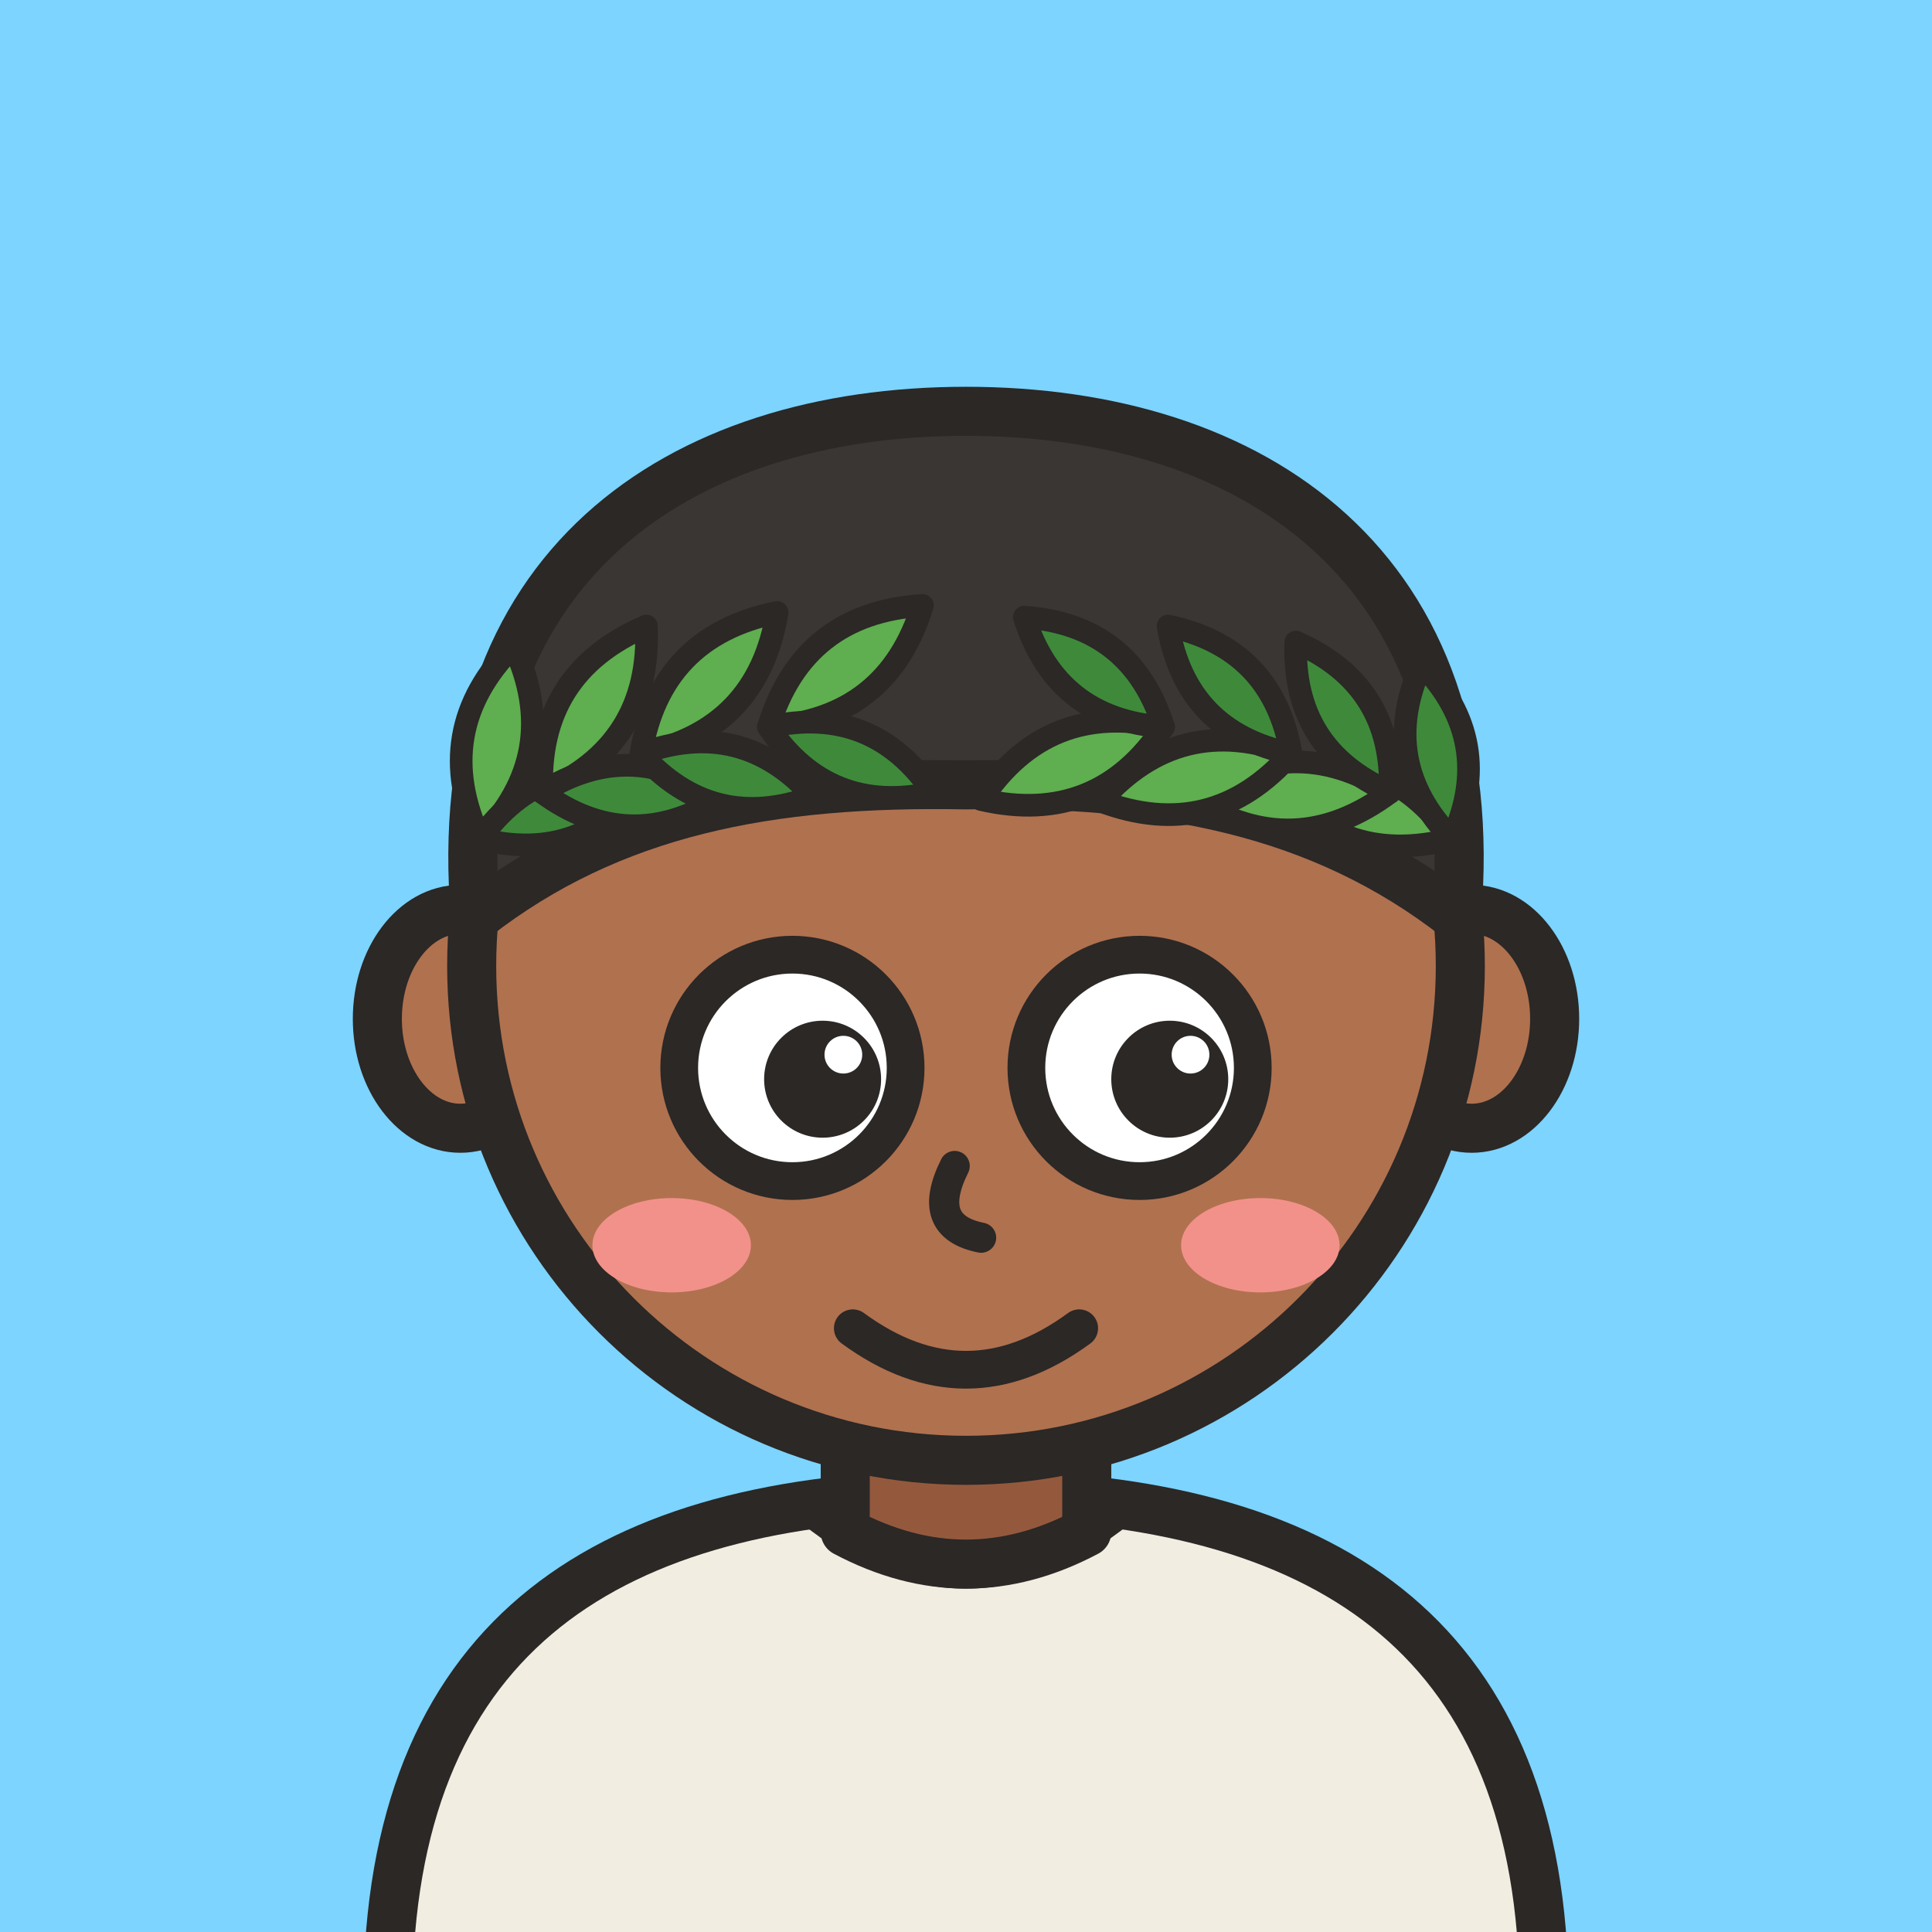
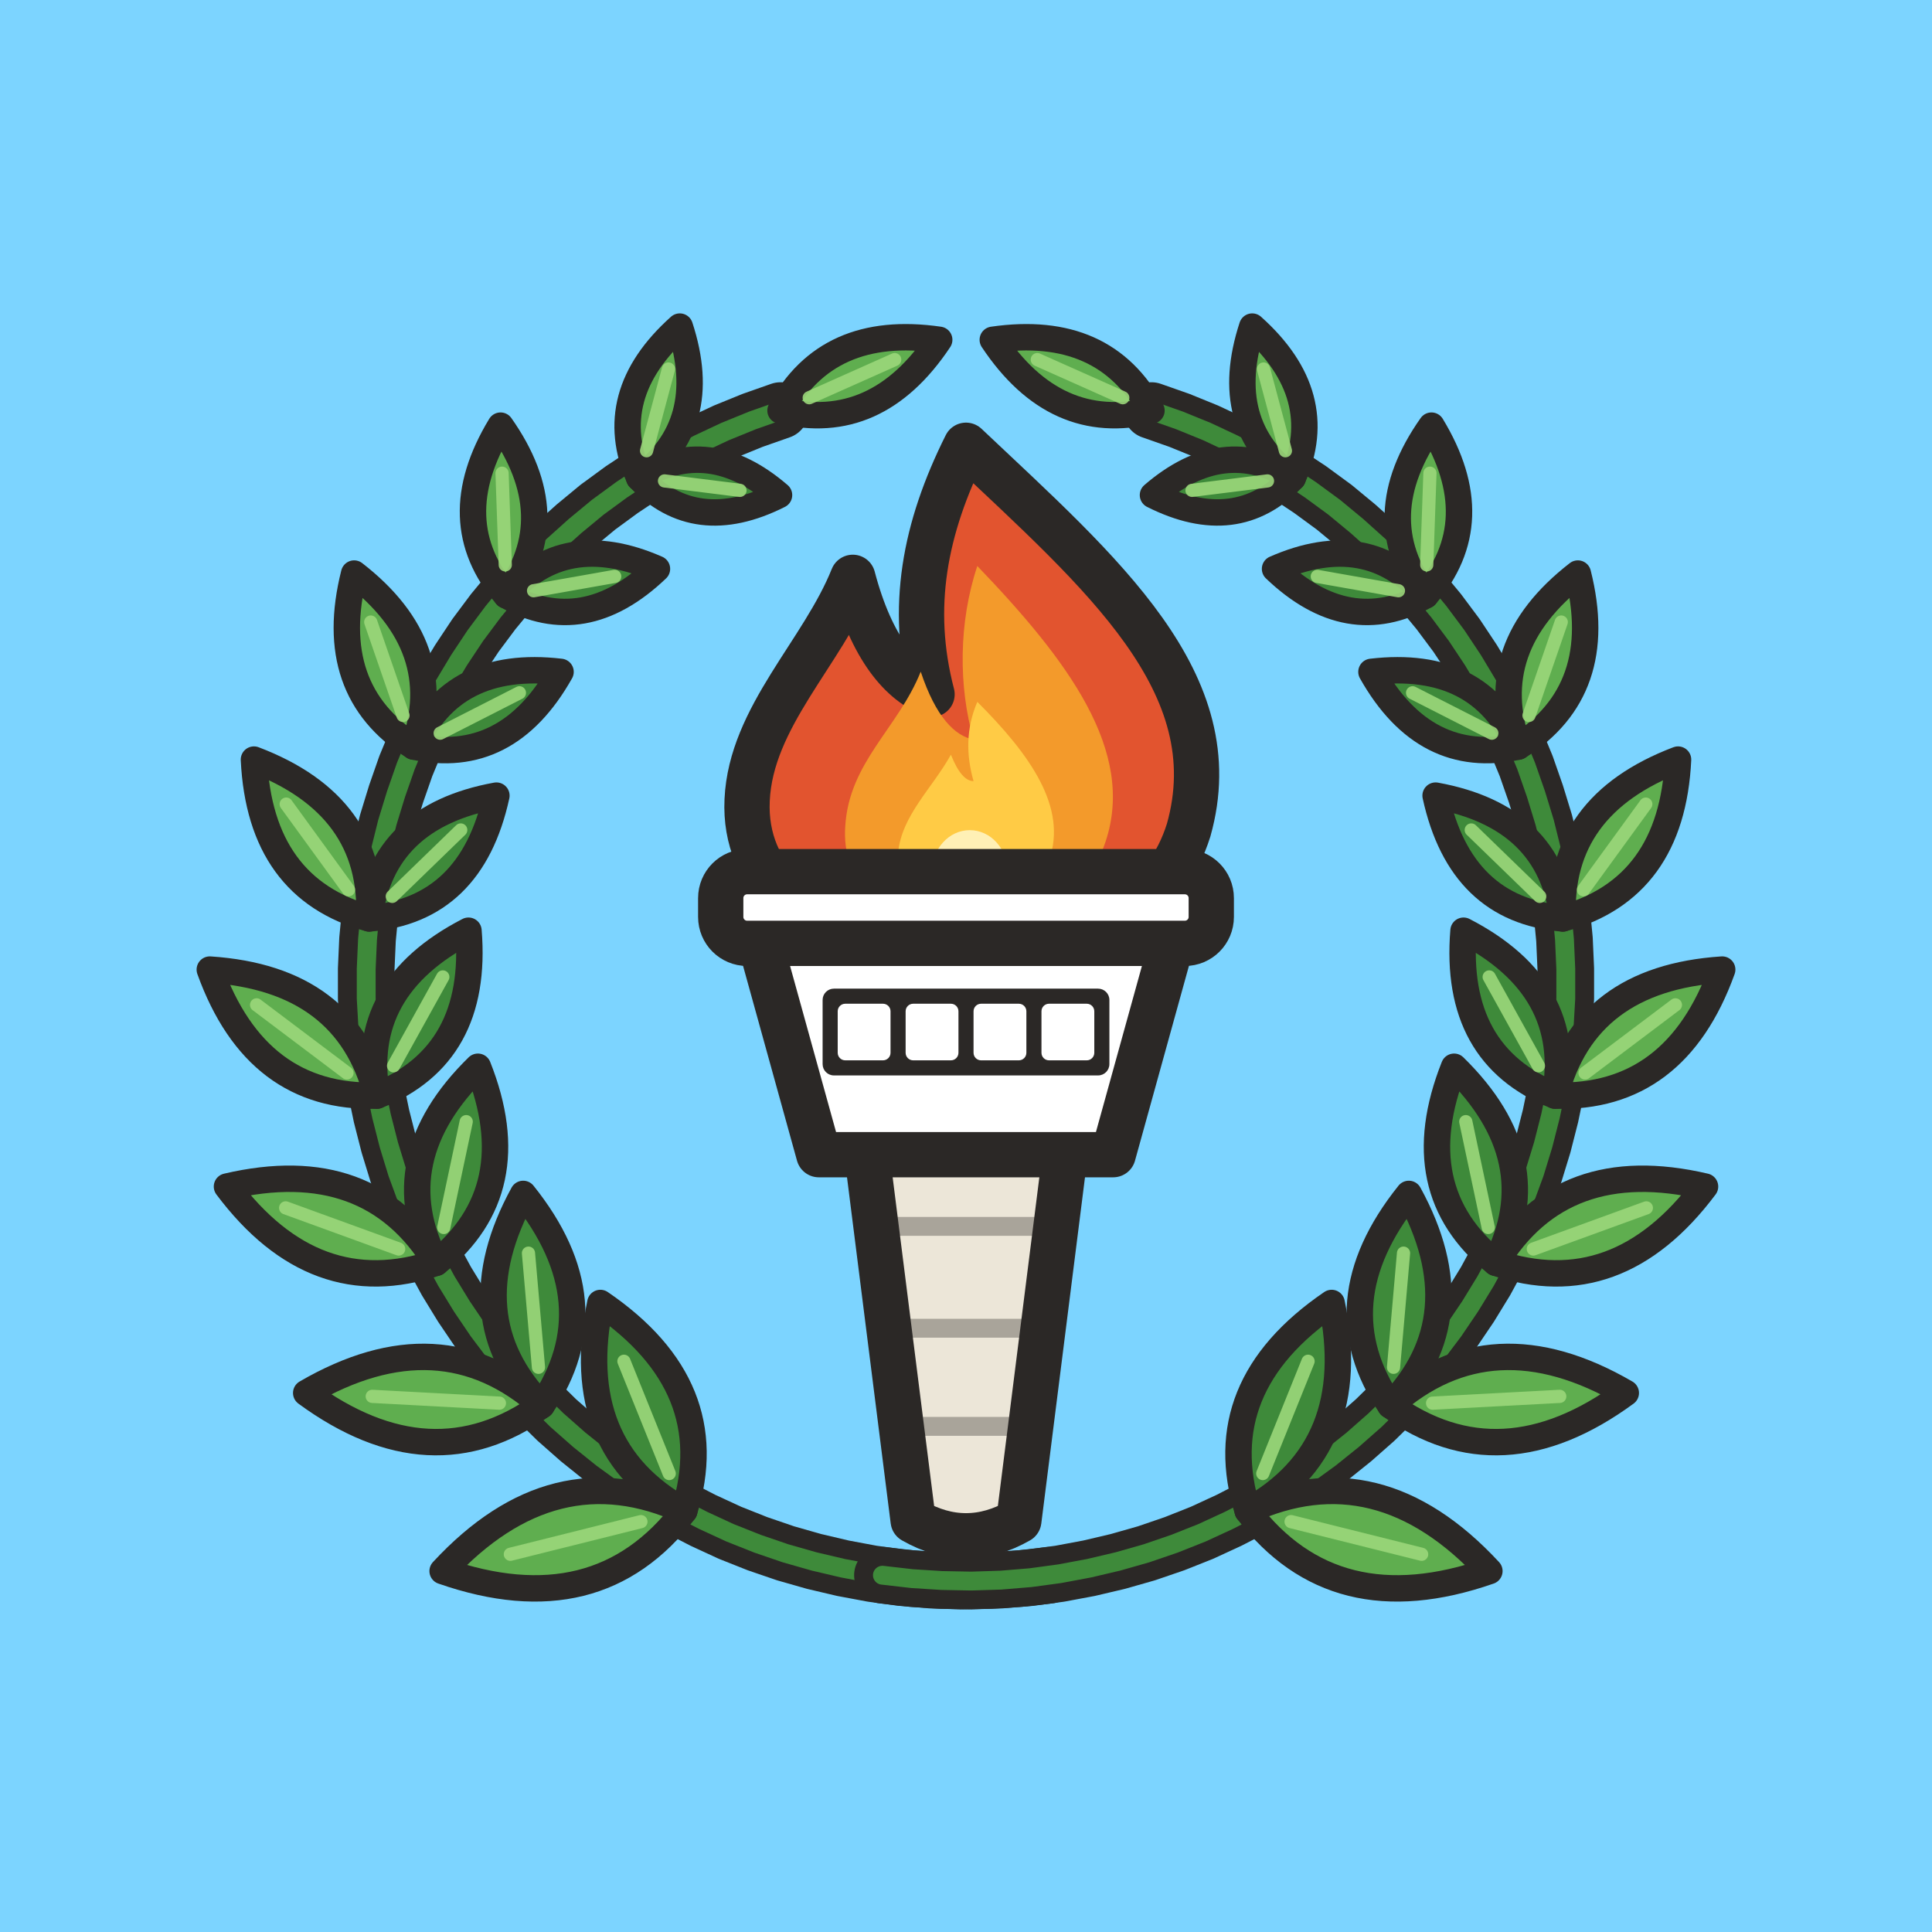
<svg xmlns="http://www.w3.org/2000/svg" viewBox="0 0 1024 1024" width="1024" height="1024">
  <rect width="1024" height="1024" fill="#7CD4FF" />
-   <path d="M206 1040 C214 860 330 792 512 792 C694 792 810 860 818 1040 Z" fill="#F2EDE1" stroke="#2B2826" stroke-width="26" stroke-linejoin="round" />
-   <path d="M430 800 Q512 866 594 800" fill="none" stroke="#2B2826" stroke-width="18" stroke-linecap="round" />
-   <path d="M448 720 V812 Q512 846 576 812 V720 Z" fill="#94593D" stroke="#2B2826" stroke-width="26" stroke-linejoin="round" />
-   <ellipse cx="244" cy="540" rx="44" ry="58" fill="#B0714F" stroke="#2B2826" stroke-width="26" />
-   <ellipse cx="780" cy="540" rx="44" ry="58" fill="#B0714F" stroke="#2B2826" stroke-width="26" />
-   <circle cx="512" cy="512" r="262" fill="#B0714F" stroke="#2B2826" stroke-width="26" />
-   <path d="M252 486 C236 300 360 218 512 218 C664 218 788 300 772 486 C700 430 616 414 512 416 C408 414 324 430 252 486 Z" fill="#3A3634" stroke="#2B2826" stroke-width="26" stroke-linejoin="round" />
-   <path d="M254.4 444.6 Q298.8 399.6 272.2 342.2 Q227.8 387.2 254.4 444.6Z" fill="#5FAE4F" stroke="#2B2826" stroke-width="12" stroke-linejoin="round" />
-   <path d="M254.4 444.6 Q309.5 458.5 342.6 412.3 Q287.5 398.4 254.4 444.6Z" fill="#3E8A3A" stroke="#2B2826" stroke-width="12" stroke-linejoin="round" />
-   <path d="M287.2 419.9 Q345.4 395.0 342.6 331.8 Q284.4 356.7 287.2 419.9Z" fill="#5FAE4F" stroke="#2B2826" stroke-width="12" stroke-linejoin="round" />
-   <path d="M287.2 419.9 Q333.0 453.6 381.2 423.4 Q335.4 389.7 287.2 419.9Z" fill="#3E8A3A" stroke="#2B2826" stroke-width="12" stroke-linejoin="round" />
-   <path d="M339.7 399.5 Q401.7 387.1 411.9 324.6 Q349.9 337.1 339.7 399.5Z" fill="#5FAE4F" stroke="#2B2826" stroke-width="12" stroke-linejoin="round" />
-   <path d="M339.7 399.5 Q377.6 441.9 431.0 422.2 Q393.1 379.8 339.7 399.5Z" fill="#3E8A3A" stroke="#2B2826" stroke-width="12" stroke-linejoin="round" />
-   <path d="M407.3 385.3 Q470.4 381.3 488.9 320.9 Q425.8 324.8 407.3 385.3Z" fill="#5FAE4F" stroke="#2B2826" stroke-width="12" stroke-linejoin="round" />
-   <path d="M407.3 385.3 Q439.1 432.4 494.6 420.1 Q462.8 373.0 407.3 385.3Z" fill="#3E8A3A" stroke="#2B2826" stroke-width="12" stroke-linejoin="round" />
-   <path d="M769.6 444.6 Q733.2 392.9 672.0 408.9 Q708.4 460.5 769.6 444.6Z" fill="#5FAE4F" stroke="#2B2826" stroke-width="12" stroke-linejoin="round" />
-   <path d="M769.6 444.6 Q793.1 392.9 753.5 352.0 Q730.0 403.8 769.6 444.6Z" fill="#3E8A3A" stroke="#2B2826" stroke-width="12" stroke-linejoin="round" />
-   <path d="M736.8 419.9 Q683.5 385.9 632.8 423.8 Q686.1 457.8 736.8 419.9Z" fill="#5FAE4F" stroke="#2B2826" stroke-width="12" stroke-linejoin="round" />
-   <path d="M736.8 419.9 Q738.9 363.1 686.8 340.3 Q684.7 397.1 736.8 419.9Z" fill="#3E8A3A" stroke="#2B2826" stroke-width="12" stroke-linejoin="round" />
-   <path d="M684.3 399.5 Q625.1 377.1 583.3 424.6 Q642.5 447.0 684.3 399.5Z" fill="#5FAE4F" stroke="#2B2826" stroke-width="12" stroke-linejoin="round" />
-   <path d="M684.3 399.5 Q674.7 343.5 619.1 331.8 Q628.6 387.9 684.3 399.5Z" fill="#3E8A3A" stroke="#2B2826" stroke-width="12" stroke-linejoin="round" />
-   <path d="M616.7 385.3 Q555.1 371.1 520.1 423.8 Q581.7 438.0 616.7 385.3Z" fill="#5FAE4F" stroke="#2B2826" stroke-width="12" stroke-linejoin="round" />
-   <path d="M616.7 385.3 Q599.7 331.1 542.9 327.1 Q560.0 381.3 616.7 385.3Z" fill="#3E8A3A" stroke="#2B2826" stroke-width="12" stroke-linejoin="round" />
-   <circle cx="420" cy="566" r="60" fill="#FFFFFF" stroke="#2B2826" stroke-width="20" />
-   <circle cx="436" cy="572" r="31" fill="#2B2826" />
-   <circle cx="447" cy="559" r="10" fill="#FFFFFF" />
-   <circle cx="604" cy="566" r="60" fill="#FFFFFF" stroke="#2B2826" stroke-width="20" />
-   <circle cx="620" cy="572" r="31" fill="#2B2826" />
-   <circle cx="631" cy="559" r="10" fill="#FFFFFF" />
-   <ellipse cx="356" cy="660" rx="42" ry="25" fill="#F2918A" />
-   <ellipse cx="668" cy="660" rx="42" ry="25" fill="#F2918A" />
-   <path d="M506 618 Q490 650 520 656" fill="none" stroke="#2B2826" stroke-width="16" stroke-linecap="round" />
-   <path d="M452 704 Q512 748 572 704" fill="none" stroke="#2B2826" stroke-width="20" stroke-linecap="round" />
+   <polyline points="556.3,834.9 540.6,836.7 524.9,837.7 509.2,838.0 493.5,837.5 477.8,836.2 462.3,834.1 446.8,831.2 431.5,827.6 416.4,823.3 401.5,818.2 386.9,812.4 372.6,805.8 358.6,798.6 345.1,790.7 331.9,782.1 319.1,772.8 306.9,763.0 295.1,752.6 283.9,741.6 273.2,730.0 263.1,718.0 253.6,705.4 244.8,692.4 236.6,679.0 229.1,665.2 222.2,651.0 216.1,636.5 210.7,621.8 206.1,606.8 202.2,591.5 199.0,576.1 196.6,560.6 195.0,544.9 194.1,529.2 194.1,513.5 194.8,497.8 196.3,482.2 198.5,466.6 201.5,451.2 205.3,435.9 209.9,420.9 215.1,406.0 221.1,391.5 227.8,377.3 235.2,363.4 243.3,349.9 252.0,336.8 261.4,324.2 271.4,312.1 282.0,300.4 293.1,289.3 304.8,278.8 316.9,268.8 329.6,259.5 342.7,250.8 356.2,242.8 370.1,235.4 384.4,228.7 398.9,222.8 413.7,217.6" fill="none" stroke="#2B2826" stroke-width="30" stroke-linecap="round" stroke-linejoin="round" />
+   <polyline points="556.3,834.9 540.6,836.7 524.9,837.7 509.2,838.0 493.5,837.5 477.8,836.2 462.3,834.1 446.8,831.2 431.5,827.6 416.4,823.3 401.5,818.2 386.9,812.4 372.6,805.8 358.6,798.6 345.1,790.7 331.9,782.1 319.1,772.8 306.9,763.0 295.1,752.6 283.9,741.6 273.2,730.0 263.1,718.0 253.6,705.4 244.8,692.4 236.6,679.0 229.1,665.2 222.2,651.0 216.1,636.5 210.7,621.8 206.1,606.8 202.2,591.5 199.0,576.1 196.6,560.6 195.0,544.9 194.1,529.2 194.1,513.5 194.8,497.8 196.3,482.2 198.5,466.6 201.5,451.2 205.3,435.9 209.9,420.9 215.1,406.0 221.1,391.5 227.8,377.3 235.2,363.4 243.3,349.9 252.0,336.8 261.4,324.2 271.4,312.1 282.0,300.4 293.1,289.3 304.8,278.8 316.9,268.8 329.6,259.5 342.7,250.8 356.2,242.8 370.1,235.4 384.4,228.7 398.9,222.8 413.7,217.6" fill="none" stroke="#3E8A3A" stroke-width="10" stroke-linecap="round" stroke-linejoin="round" />
+   <path d="M362.7 800.8 Q293.6 769.0 234.6 832.7 Q316.6 861.3 362.7 800.8Z" fill="#5FAE4F" stroke="#2B2826" stroke-width="14" stroke-linejoin="round" />
+   <path d="M339.7 806.5 L270.5 823.8" stroke="#9BD77A" stroke-width="7" stroke-linecap="round" opacity=".9" />
+   <path d="M362.7 800.8 Q383.1 734.9 318.2 690.6 Q302.3 767.5 362.7 800.8Z" fill="#3E8A3A" stroke="#2B2826" stroke-width="14" stroke-linejoin="round" />
+   <path d="M354.7 781.0 L330.7 721.5" stroke="#9BD77A" stroke-width="7" stroke-linecap="round" opacity=".9" />
+   <path d="M287.1 744.9 Q233.3 697.0 162.3 738.3 Q228.6 786.9 287.1 744.9Z" fill="#5FAE4F" stroke="#2B2826" stroke-width="14" stroke-linejoin="round" />
+   <path d="M264.7 743.7 L197.3 740.1" stroke="#9BD77A" stroke-width="7" stroke-linecap="round" opacity=".9" />
+   <path d="M287.1 744.9 Q323.8 690.8 277.3 632.8 Q241.6 698.0 287.1 744.9Z" fill="#3E8A3A" stroke="#2B2826" stroke-width="14" stroke-linejoin="round" />
+   <path d="M285.4 724.7 L280.1 664.2" stroke="#9BD77A" stroke-width="7" stroke-linecap="round" opacity=".9" />
+   <path d="M231.2 669.3 Q195.9 611.2 120.3 628.9 Q166.8 691.0 231.2 669.3Z" fill="#5FAE4F" stroke="#2B2826" stroke-width="14" stroke-linejoin="round" />
+   <path d="M211.3 662.0 L151.4 640.2" stroke="#9BD77A" stroke-width="7" stroke-linecap="round" opacity=".9" />
+   <path d="M231.2 669.3 Q279.2 630.6 253.3 565.4 Q203.1 614.5 231.2 669.3Z" fill="#3E8A3A" stroke="#2B2826" stroke-width="14" stroke-linejoin="round" />
+   <path d="M235.2 650.6 L247.1 594.5" stroke="#9BD77A" stroke-width="7" stroke-linecap="round" opacity=".9" />
+   <path d="M199.8 580.7 Q184.0 518.7 111.2 513.9 Q135.9 582.5 199.8 580.7Z" fill="#5FAE4F" stroke="#2B2826" stroke-width="14" stroke-linejoin="round" />
+   <path d="M183.9 568.7 L136.0 532.6" stroke="#9BD77A" stroke-width="7" stroke-linecap="round" opacity=".9" />
+   <path d="M199.8 580.7 Q253.7 559.1 248.3 493.3 Q189.6 523.6 199.8 580.7Z" fill="#3E8A3A" stroke="#2B2826" stroke-width="14" stroke-linejoin="round" />
+   <path d="M208.6 564.9 L234.7 517.8" stroke="#9BD77A" stroke-width="7" stroke-linecap="round" opacity=".9" />
+   <path d="M195.7 486.8 Q198.5 426.9 134.6 402.6 Q137.9 470.9 195.7 486.8Z" fill="#5FAE4F" stroke="#2B2826" stroke-width="14" stroke-linejoin="round" />
+   <path d="M184.7 471.6 L151.7 426.2" stroke="#9BD77A" stroke-width="7" stroke-linecap="round" opacity=".9" />
+   <path d="M195.7 486.8 Q249.9 482.2 263.1 421.7 Q202.2 432.8 195.7 486.8Z" fill="#3E8A3A" stroke="#2B2826" stroke-width="14" stroke-linejoin="round" />
+   <path d="M207.9 475.1 L244.2 439.9" stroke="#9BD77A" stroke-width="7" stroke-linecap="round" opacity=".9" />
+   <path d="M219.3 395.7 Q238.1 343.1 187.7 304.0 Q172.1 365.8 219.3 395.7Z" fill="#5FAE4F" stroke="#2B2826" stroke-width="14" stroke-linejoin="round" />
+   <path d="M213.6 379.2 L196.5 329.7" stroke="#9BD77A" stroke-width="7" stroke-linecap="round" opacity=".9" />
+   <path d="M219.3 395.7 Q268.8 406.4 297.1 356.1 Q239.8 349.4 219.3 395.7Z" fill="#3E8A3A" stroke="#2B2826" stroke-width="14" stroke-linejoin="round" />
+   <path d="M233.3 388.6 L275.3 367.2" stroke="#9BD77A" stroke-width="7" stroke-linecap="round" opacity=".9" />
+   <path d="M268.4 315.6 Q299.4 274.0 265.3 225.6 Q234.6 276.2 268.4 315.6Z" fill="#5FAE4F" stroke="#2B2826" stroke-width="14" stroke-linejoin="round" />
+   <path d="M267.8 299.4 L266.1 250.8" stroke="#9BD77A" stroke-width="7" stroke-linecap="round" opacity=".9" />
+   <path d="M268.4 315.6 Q309.5 338.5 348.2 301.5 Q299.1 280.0 268.4 315.6Z" fill="#3E8A3A" stroke="#2B2826" stroke-width="14" stroke-linejoin="round" />
+   <path d="M282.8 313.1 L325.8 305.5" stroke="#9BD77A" stroke-width="7" stroke-linecap="round" opacity=".9" />
+   <path d="M338.8 253.3 Q377.3 225.0 360.3 173.1 Q319.6 209.5 338.8 253.3Z" fill="#5FAE4F" stroke="#2B2826" stroke-width="14" stroke-linejoin="round" />
+   <path d="M342.7 238.9 L354.3 195.6" stroke="#9BD77A" stroke-width="7" stroke-linecap="round" opacity=".9" />
+   <path d="M338.8 253.3 Q368.8 284.6 412.9 262.4 Q375.5 230.2 338.8 253.3Z" fill="#3E8A3A" stroke="#2B2826" stroke-width="14" stroke-linejoin="round" />
+   <path d="M352.2 254.9 L392.2 259.9" stroke="#9BD77A" stroke-width="7" stroke-linecap="round" opacity=".9" />
+   <path d="M413.7 217.6 Q464.6 230.0 497.8 180.1 Q438.5 171.5 413.7 217.6Z" fill="#5FAE4F" stroke="#2B2826" stroke-width="14" stroke-linejoin="round" />
+   <path d="M428.9 210.8 L474.2 190.6" stroke="#9BD77A" stroke-width="7" stroke-linecap="round" opacity=".9" />
+   <g transform="matrix(-1 0 0 1 1024 0)">
+     <polyline points="556.3,834.9 540.6,836.7 524.9,837.7 509.2,838.0 493.5,837.5 477.8,836.2 462.3,834.1 446.8,831.2 431.5,827.6 416.4,823.3 401.5,818.2 386.9,812.4 372.6,805.8 358.6,798.6 345.1,790.7 331.9,782.1 319.1,772.8 306.9,763.0 295.1,752.6 283.9,741.6 273.2,730.0 263.1,718.0 253.6,705.4 244.8,692.4 236.6,679.0 229.1,665.2 222.2,651.0 216.1,636.5 210.7,621.8 206.1,606.8 202.2,591.5 199.0,576.1 196.6,560.6 195.0,544.9 194.1,529.2 194.1,513.5 194.8,497.8 196.3,482.2 198.5,466.6 201.5,451.2 205.3,435.9 209.9,420.9 215.1,406.0 221.1,391.5 227.8,377.3 235.2,363.4 243.3,349.9 252.0,336.8 261.4,324.2 271.4,312.1 282.0,300.4 293.1,289.3 304.8,278.8 316.9,268.8 329.6,259.5 342.7,250.8 356.2,242.8 370.1,235.4 384.4,228.7 398.9,222.8 413.7,217.6" fill="none" stroke="#2B2826" stroke-width="30" stroke-linecap="round" stroke-linejoin="round" />
+     <polyline points="556.3,834.9 540.6,836.7 524.9,837.7 509.2,838.0 493.5,837.5 477.8,836.2 462.3,834.1 446.8,831.2 431.5,827.6 416.4,823.3 401.5,818.2 386.9,812.4 372.6,805.8 358.6,798.6 345.1,790.7 331.9,782.1 319.1,772.8 306.9,763.0 295.1,752.6 283.9,741.6 273.2,730.0 263.1,718.0 253.6,705.4 244.8,692.4 236.6,679.0 229.1,665.2 222.2,651.0 216.1,636.5 210.7,621.8 206.1,606.8 202.2,591.5 199.0,576.1 196.6,560.6 195.0,544.9 194.1,529.2 194.1,513.5 194.8,497.8 196.3,482.2 198.5,466.6 201.5,451.2 205.3,435.9 209.9,420.9 215.1,406.0 221.1,391.5 227.8,377.3 235.2,363.4 243.3,349.9 252.0,336.8 261.4,324.2 271.4,312.1 282.0,300.4 293.1,289.3 304.8,278.8 316.9,268.8 329.6,259.5 342.7,250.8 356.2,242.8 370.1,235.4 384.4,228.7 398.9,222.8 413.7,217.6" fill="none" stroke="#3E8A3A" stroke-width="10" stroke-linecap="round" stroke-linejoin="round" />
+     <path d="M362.7 800.8 Q293.6 769.0 234.6 832.7 Q316.6 861.3 362.7 800.8Z" fill="#5FAE4F" stroke="#2B2826" stroke-width="14" stroke-linejoin="round" />
+     <path d="M339.7 806.5 L270.5 823.8" stroke="#9BD77A" stroke-width="7" stroke-linecap="round" opacity=".9" />
+     <path d="M362.7 800.8 Q383.1 734.9 318.2 690.6 Q302.3 767.5 362.7 800.8Z" fill="#3E8A3A" stroke="#2B2826" stroke-width="14" stroke-linejoin="round" />
+     <path d="M354.7 781.0 L330.7 721.5" stroke="#9BD77A" stroke-width="7" stroke-linecap="round" opacity=".9" />
+     <path d="M287.1 744.9 Q233.3 697.0 162.3 738.3 Q228.6 786.9 287.1 744.9Z" fill="#5FAE4F" stroke="#2B2826" stroke-width="14" stroke-linejoin="round" />
+     <path d="M264.7 743.7 L197.3 740.1" stroke="#9BD77A" stroke-width="7" stroke-linecap="round" opacity=".9" />
+     <path d="M287.1 744.9 Q323.8 690.8 277.3 632.8 Q241.6 698.0 287.1 744.9Z" fill="#3E8A3A" stroke="#2B2826" stroke-width="14" stroke-linejoin="round" />
+     <path d="M285.4 724.7 L280.1 664.2" stroke="#9BD77A" stroke-width="7" stroke-linecap="round" opacity=".9" />
+     <path d="M231.2 669.3 Q195.9 611.2 120.3 628.9 Q166.8 691.0 231.2 669.3Z" fill="#5FAE4F" stroke="#2B2826" stroke-width="14" stroke-linejoin="round" />
+     <path d="M211.3 662.0 L151.4 640.2" stroke="#9BD77A" stroke-width="7" stroke-linecap="round" opacity=".9" />
+     <path d="M231.2 669.3 Q279.2 630.6 253.3 565.4 Q203.1 614.5 231.2 669.3Z" fill="#3E8A3A" stroke="#2B2826" stroke-width="14" stroke-linejoin="round" />
+     <path d="M235.2 650.6 L247.1 594.5" stroke="#9BD77A" stroke-width="7" stroke-linecap="round" opacity=".9" />
+     <path d="M199.8 580.7 Q184.0 518.7 111.2 513.9 Q135.9 582.5 199.8 580.7Z" fill="#5FAE4F" stroke="#2B2826" stroke-width="14" stroke-linejoin="round" />
+     <path d="M183.9 568.7 L136.0 532.6" stroke="#9BD77A" stroke-width="7" stroke-linecap="round" opacity=".9" />
+     <path d="M199.8 580.7 Q253.7 559.1 248.3 493.3 Q189.6 523.6 199.8 580.7Z" fill="#3E8A3A" stroke="#2B2826" stroke-width="14" stroke-linejoin="round" />
+     <path d="M208.6 564.9 L234.7 517.8" stroke="#9BD77A" stroke-width="7" stroke-linecap="round" opacity=".9" />
+     <path d="M195.7 486.8 Q198.5 426.9 134.6 402.6 Q137.9 470.9 195.7 486.8Z" fill="#5FAE4F" stroke="#2B2826" stroke-width="14" stroke-linejoin="round" />
+     <path d="M184.7 471.6 L151.7 426.2" stroke="#9BD77A" stroke-width="7" stroke-linecap="round" opacity=".9" />
+     <path d="M195.7 486.8 Q249.9 482.2 263.1 421.7 Q202.2 432.8 195.7 486.8Z" fill="#3E8A3A" stroke="#2B2826" stroke-width="14" stroke-linejoin="round" />
+     <path d="M207.9 475.1 L244.2 439.9" stroke="#9BD77A" stroke-width="7" stroke-linecap="round" opacity=".9" />
+     <path d="M219.3 395.7 Q238.1 343.1 187.7 304.0 Q172.1 365.8 219.3 395.7Z" fill="#5FAE4F" stroke="#2B2826" stroke-width="14" stroke-linejoin="round" />
+     <path d="M213.6 379.2 L196.5 329.7" stroke="#9BD77A" stroke-width="7" stroke-linecap="round" opacity=".9" />
+     <path d="M219.3 395.7 Q268.8 406.4 297.1 356.1 Q239.8 349.4 219.3 395.7Z" fill="#3E8A3A" stroke="#2B2826" stroke-width="14" stroke-linejoin="round" />
+     <path d="M233.3 388.6 L275.3 367.2" stroke="#9BD77A" stroke-width="7" stroke-linecap="round" opacity=".9" />
+     <path d="M268.4 315.6 Q299.4 274.0 265.3 225.6 Q234.6 276.2 268.4 315.6Z" fill="#5FAE4F" stroke="#2B2826" stroke-width="14" stroke-linejoin="round" />
+     <path d="M267.8 299.4 L266.1 250.8" stroke="#9BD77A" stroke-width="7" stroke-linecap="round" opacity=".9" />
+     <path d="M268.4 315.6 Q309.5 338.5 348.2 301.5 Q299.1 280.0 268.4 315.6Z" fill="#3E8A3A" stroke="#2B2826" stroke-width="14" stroke-linejoin="round" />
+     <path d="M282.8 313.1 L325.8 305.5" stroke="#9BD77A" stroke-width="7" stroke-linecap="round" opacity=".9" />
+     <path d="M338.8 253.3 Q377.3 225.0 360.3 173.1 Q319.6 209.5 338.8 253.3Z" fill="#5FAE4F" stroke="#2B2826" stroke-width="14" stroke-linejoin="round" />
+     <path d="M342.7 238.9 L354.3 195.6" stroke="#9BD77A" stroke-width="7" stroke-linecap="round" opacity=".9" />
+     <path d="M338.8 253.3 Q368.8 284.6 412.9 262.4 Q375.5 230.2 338.8 253.3Z" fill="#3E8A3A" stroke="#2B2826" stroke-width="14" stroke-linejoin="round" />
+     <path d="M352.2 254.9 L392.2 259.9" stroke="#9BD77A" stroke-width="7" stroke-linecap="round" opacity=".9" />
+     <path d="M413.7 217.6 Q464.6 230.0 497.8 180.1 Q438.5 171.5 413.7 217.6Z" fill="#5FAE4F" stroke="#2B2826" stroke-width="14" stroke-linejoin="round" />
+     <path d="M428.9 210.8 L474.2 190.6" stroke="#9BD77A" stroke-width="7" stroke-linecap="round" opacity=".9" />
+   </g>
+   <path d="M512 236 C584 304 652 362 630 440 C618 478 588 492 560 492 L464 492 C428 492 394 466 396 424 C398 380 436 346 452 306 C462 344 478 362 494 368 C482 322 490 280 512 236 Z" fill="#E2542F" stroke="#2B2826" stroke-width="24" stroke-linejoin="round" />
+   <path d="M518 300 C566 350 602 398 586 446 C576 476 552 488 530 488 L494 488 C466 486 446 466 448 438 C450 404 476 386 488 356 C496 380 506 390 516 392 C508 364 508 330 518 300 Z" fill="#F39A2B" />
+   <path d="M518 372 C546 400 566 428 556 456 C550 474 536 484 522 484 L502 484 C486 482 474 470 476 452 C478 432 494 418 504 400 C508 410 512 414 516 414 C512 400 512 386 518 372 Z" fill="#FFCB45" />
+   <ellipse cx="514" cy="462" rx="20" ry="22" fill="#FFF0B5" />
+   <path d="M458 600 L566 600 L540 806 Q512 822 484 806 Z" fill="#ECE6D8" stroke="#2B2826" stroke-width="24" stroke-linejoin="round" />
+   <path d="M474 650 L550 650 M480 704 L544 704 M486 756 L538 756" stroke="#2B2826" stroke-width="10" stroke-linecap="round" opacity=".35" />
+   <path d="M398 482 L626 482 L590 612 L434 612 Z" fill="#FFFFFF" stroke="#2B2826" stroke-width="24" stroke-linejoin="round" />
+   <rect x="436" y="524" width="152" height="46" rx="6" fill="#2B2826" />
+   <rect x="444" y="532" width="28" height="30" rx="4" fill="#FFFFFF" />
+   <rect x="480" y="532" width="28" height="30" rx="4" fill="#FFFFFF" />
+   <rect x="516" y="532" width="28" height="30" rx="4" fill="#FFFFFF" />
+   <rect x="552" y="532" width="28" height="30" rx="4" fill="#FFFFFF" />
+   <rect x="382" y="462" width="260" height="38" rx="14" fill="#FFFFFF" stroke="#2B2826" stroke-width="24" />
</svg>
